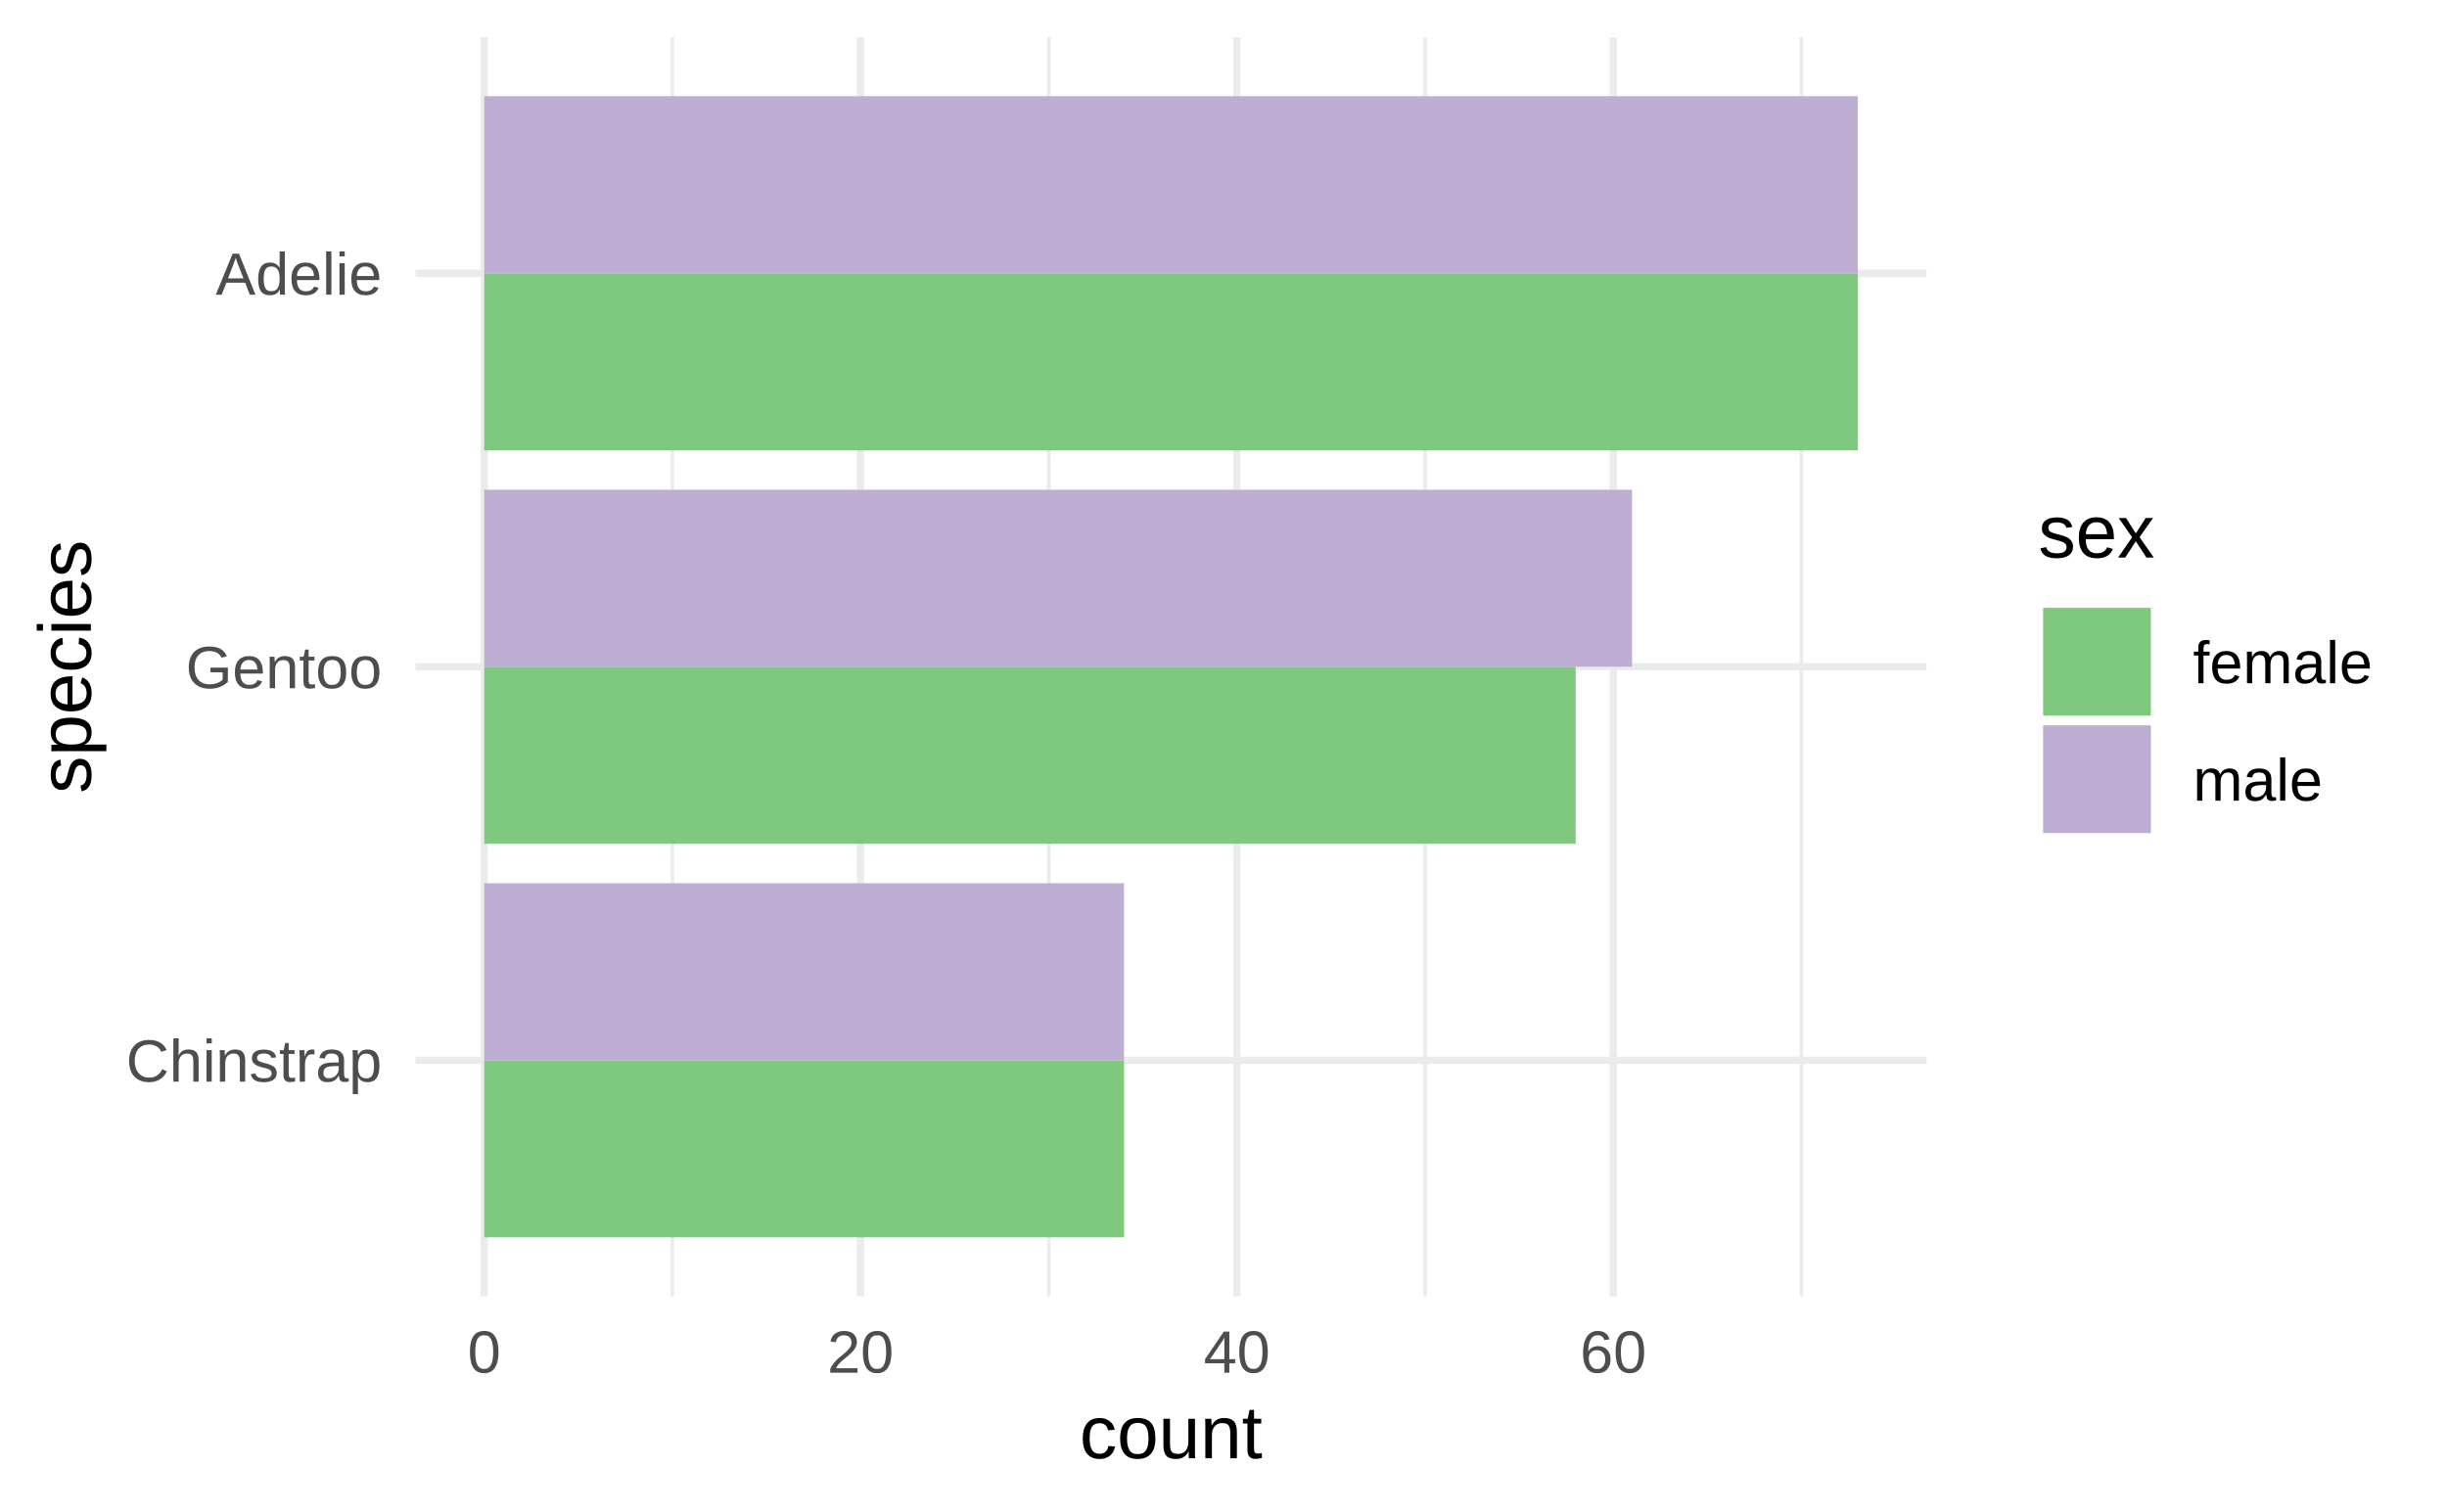
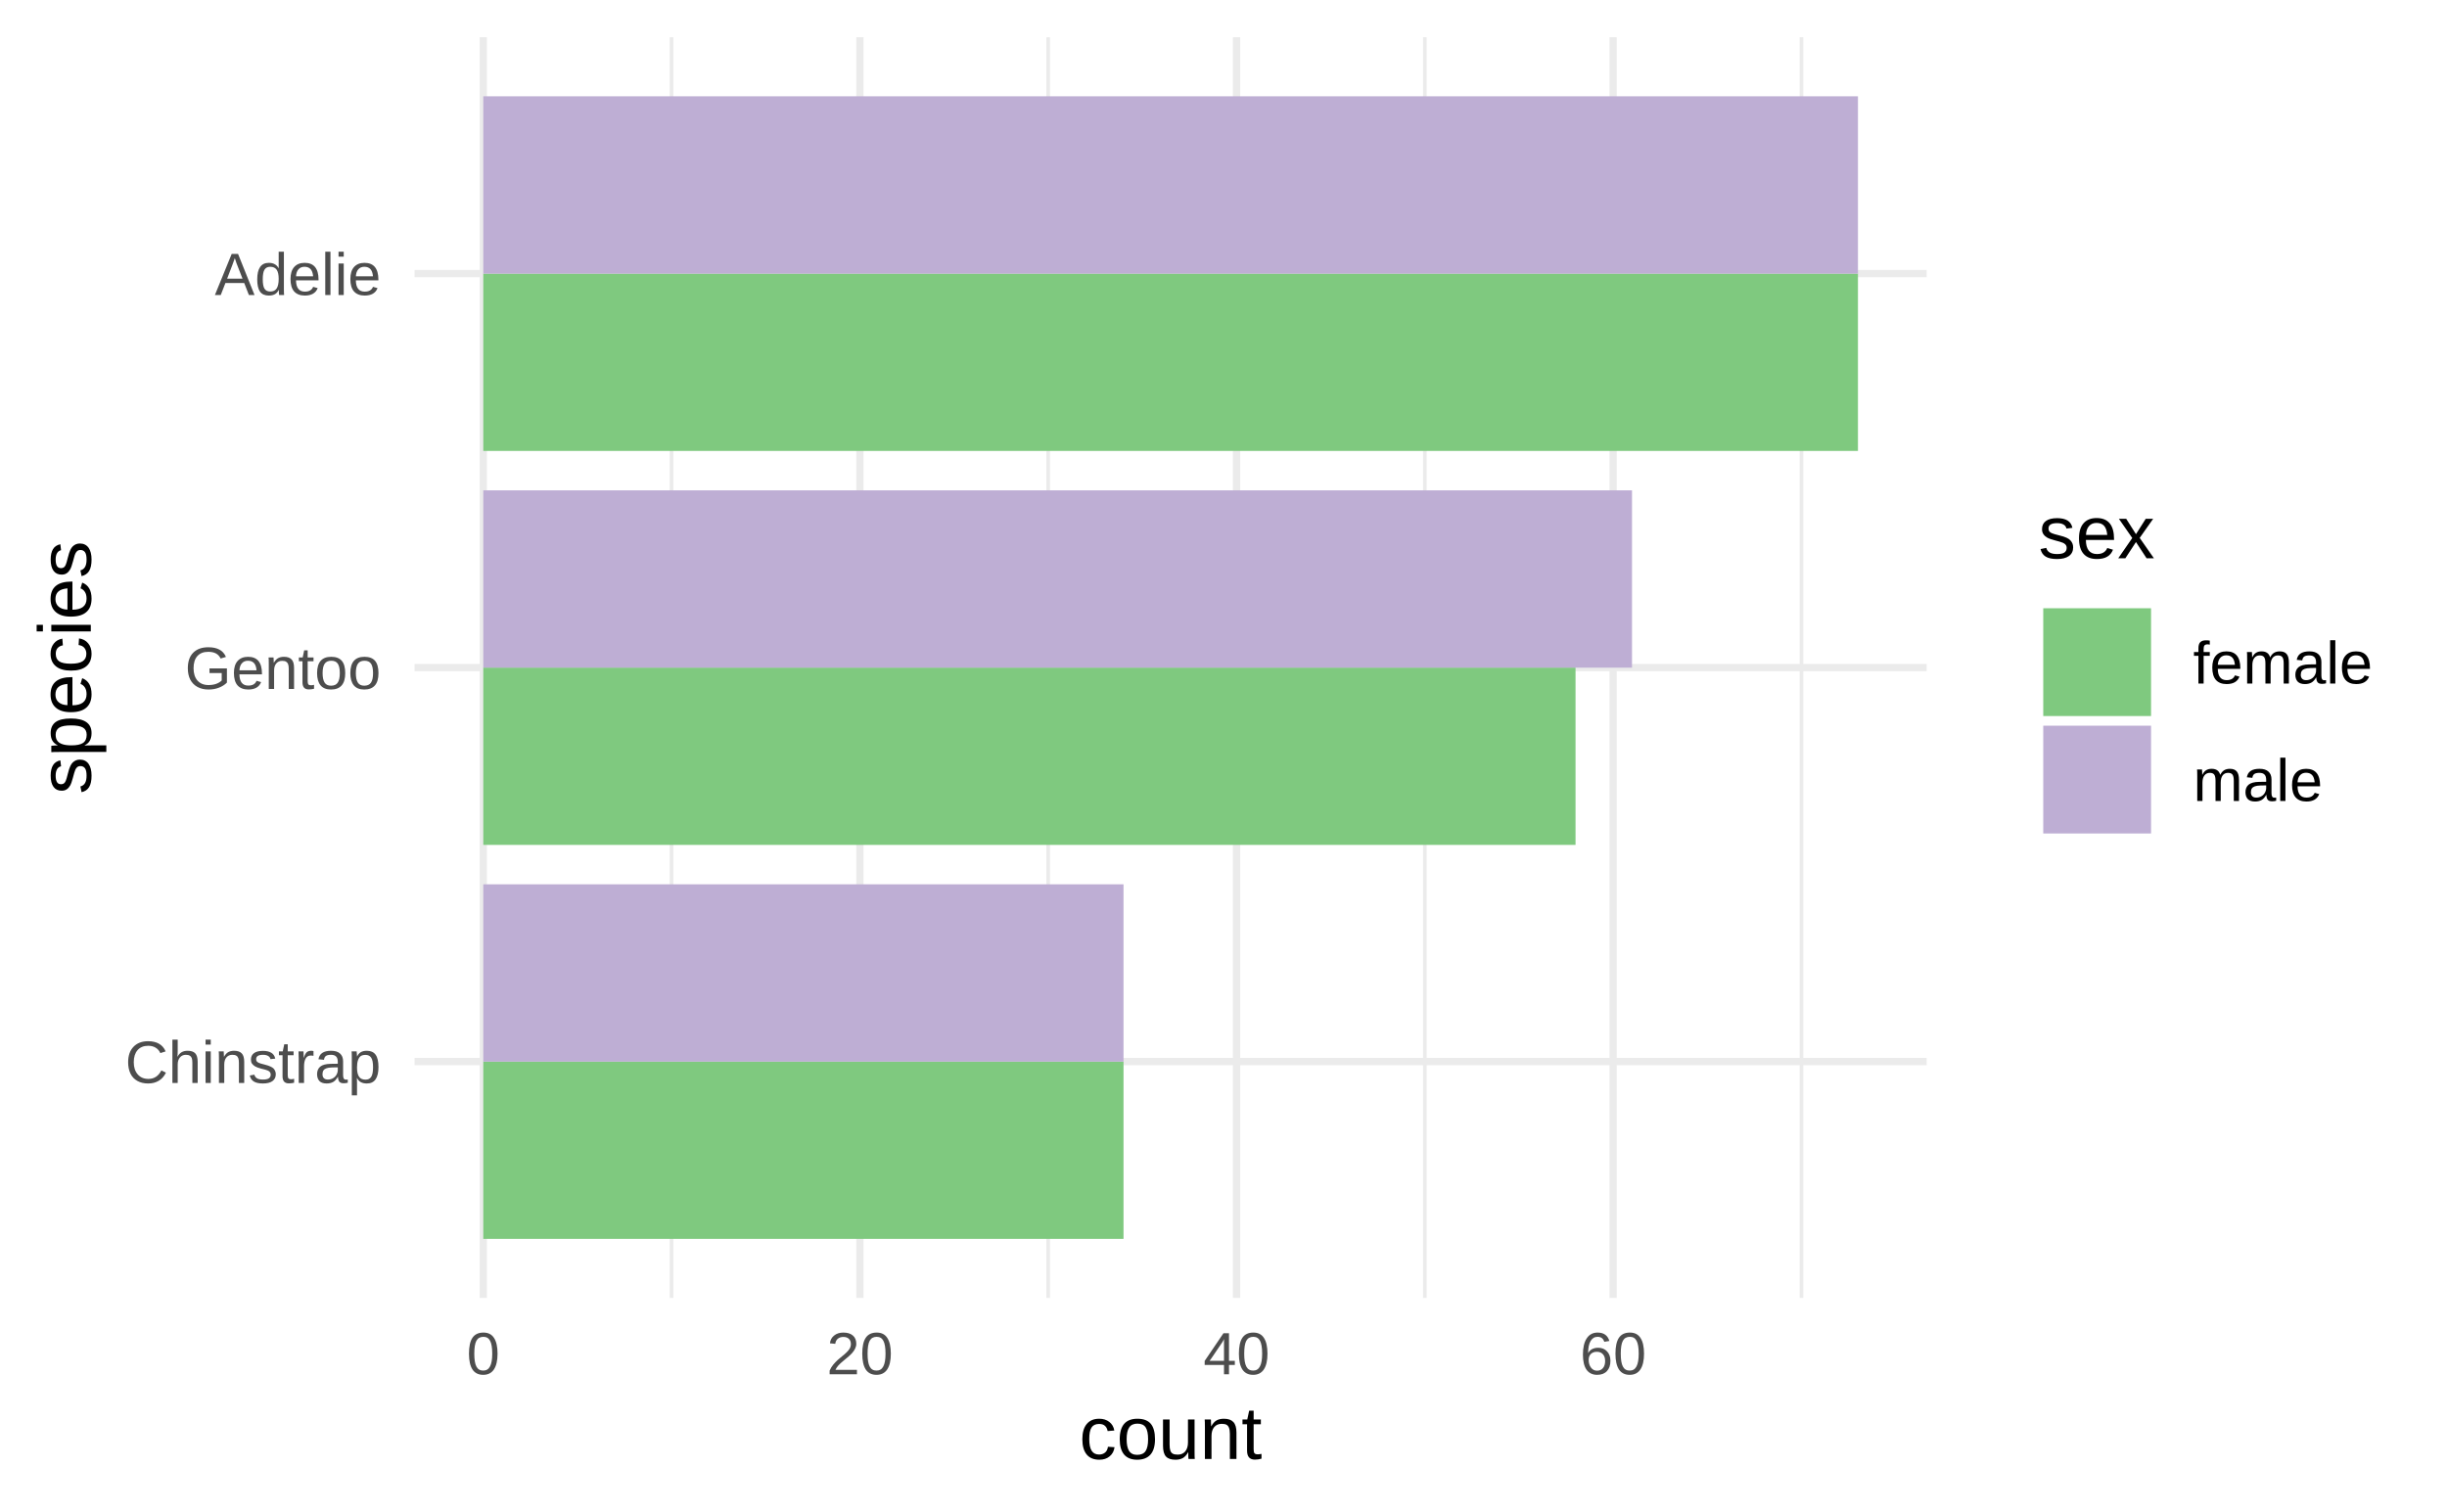
- <svg xmlns="http://www.w3.org/2000/svg" class="svglite" width="360.00pt" height="222.48pt" viewBox="0 0 360.00 222.48">
-   <defs>
-     <style type="text/css">
+ <svg xmlns="http://www.w3.org/2000/svg" width="360.00pt" height="222.48pt" viewBox="0 0 360.00 222.48">
+   <g class="svglite">
+     <defs>
+       <style type="text/css">
    .svglite line, .svglite polyline, .svglite polygon, .svglite path, .svglite rect, .svglite circle {
      fill: none;
      stroke: #000000;
      stroke-linecap: round;
      stroke-linejoin: round;
      stroke-miterlimit: 10.00;
    }
    .svglite text {
      white-space: pre;
    }
+     .svglite g.glyphgroup path {
+       fill: inherit;
+       stroke: none;
+     }
  </style>
-   </defs>
-   <rect width="100%" height="100%" style="stroke: none; fill: #FFFFFF;" />
-   <defs>
-     <clipPath id="cpMC4wMHwzNjAuMDB8MC4wMHwyMjIuNDg=">
-       <rect x="0.00" y="0.00" width="360.00" height="222.48" />
-     </clipPath>
-   </defs>
-   <g clip-path="url(#cpMC4wMHwzNjAuMDB8MC4wMHwyMjIuNDg=)">
+     </defs>
+     <rect width="100%" height="100%" style="stroke: none; fill: #FFFFFF;" />
+     <defs>
+       <clipPath id="cpMC4wMHwzNjAuMDB8MC4wMHwyMjIuNDg=">
+         <rect x="0.00" y="0.00" width="360.00" height="222.48" />
+       </clipPath>
+     </defs>
+     <g clip-path="url(#cpMC4wMHwzNjAuMDB8MC4wMHwyMjIuNDg=)">
</g>
-   <defs>
-     <clipPath id="cpNjEuMTN8MjgzLjQzfDUuNDh8MTkwLjc1">
-       <rect x="61.13" y="5.48" width="222.30" height="185.27" />
-     </clipPath>
-   </defs>
-   <g clip-path="url(#cpNjEuMTN8MjgzLjQzfDUuNDh8MTkwLjc1)">
-     <polyline points="98.92,190.75 98.92,5.48 " style="stroke-width: 0.53; stroke: #EBEBEB; stroke-linecap: butt;" />
-     <polyline points="154.29,190.75 154.29,5.48 " style="stroke-width: 0.53; stroke: #EBEBEB; stroke-linecap: butt;" />
-     <polyline points="209.66,190.75 209.66,5.48 " style="stroke-width: 0.53; stroke: #EBEBEB; stroke-linecap: butt;" />
-     <polyline points="265.02,190.75 265.02,5.48 " style="stroke-width: 0.53; stroke: #EBEBEB; stroke-linecap: butt;" />
-     <polyline points="61.13,156.01 283.43,156.01 " style="stroke-width: 1.07; stroke: #EBEBEB; stroke-linecap: butt;" />
-     <polyline points="61.13,98.11 283.43,98.11 " style="stroke-width: 1.07; stroke: #EBEBEB; stroke-linecap: butt;" />
-     <polyline points="61.13,40.22 283.43,40.22 " style="stroke-width: 1.07; stroke: #EBEBEB; stroke-linecap: butt;" />
-     <polyline points="71.24,190.75 71.24,5.48 " style="stroke-width: 1.07; stroke: #EBEBEB; stroke-linecap: butt;" />
-     <polyline points="126.60,190.75 126.60,5.48 " style="stroke-width: 1.07; stroke: #EBEBEB; stroke-linecap: butt;" />
-     <polyline points="181.97,190.75 181.97,5.48 " style="stroke-width: 1.07; stroke: #EBEBEB; stroke-linecap: butt;" />
-     <polyline points="237.34,190.75 237.34,5.48 " style="stroke-width: 1.07; stroke: #EBEBEB; stroke-linecap: butt;" />
-     <rect x="71.24" y="40.22" width="202.09" height="26.05" style="stroke-width: 1.07; stroke: none; stroke-linecap: butt; stroke-linejoin: miter; fill: #7FC97F;" />
-     <rect x="71.24" y="14.16" width="202.09" height="26.05" style="stroke-width: 1.07; stroke: none; stroke-linecap: butt; stroke-linejoin: miter; fill: #BEAED4;" />
-     <rect x="71.24" y="156.01" width="94.13" height="26.05" style="stroke-width: 1.07; stroke: none; stroke-linecap: butt; stroke-linejoin: miter; fill: #7FC97F;" />
-     <rect x="71.24" y="129.96" width="94.13" height="26.05" style="stroke-width: 1.07; stroke: none; stroke-linecap: butt; stroke-linejoin: miter; fill: #BEAED4;" />
-     <rect x="71.24" y="98.11" width="160.57" height="26.05" style="stroke-width: 1.07; stroke: none; stroke-linecap: butt; stroke-linejoin: miter; fill: #7FC97F;" />
-     <rect x="71.24" y="72.06" width="168.87" height="26.05" style="stroke-width: 1.07; stroke: none; stroke-linecap: butt; stroke-linejoin: miter; fill: #BEAED4;" />
-   </g>
-   <g clip-path="url(#cpMC4wMHwzNjAuMDB8MC4wMHwyMjIuNDg=)">
-     <text x="56.20" y="159.16" text-anchor="end" style="font-size: 8.80px;fill: #4D4D4D; font-family: &quot;Arial&quot;;" textLength="37.66px" lengthAdjust="spacingAndGlyphs">Chinstrap</text>
-     <text x="56.20" y="101.27" text-anchor="end" style="font-size: 8.80px;fill: #4D4D4D; font-family: &quot;Arial&quot;;" textLength="28.86px" lengthAdjust="spacingAndGlyphs">Gentoo</text>
-     <text x="56.20" y="43.37" text-anchor="end" style="font-size: 8.80px;fill: #4D4D4D; font-family: &quot;Arial&quot;;" textLength="24.46px" lengthAdjust="spacingAndGlyphs">Adelie</text>
-     <text x="71.24" y="201.98" text-anchor="middle" style="font-size: 8.80px;fill: #4D4D4D; font-family: &quot;Arial&quot;;" textLength="4.90px" lengthAdjust="spacingAndGlyphs">0</text>
-     <text x="126.60" y="201.98" text-anchor="middle" style="font-size: 8.80px;fill: #4D4D4D; font-family: &quot;Arial&quot;;" textLength="9.79px" lengthAdjust="spacingAndGlyphs">20</text>
-     <text x="181.97" y="201.98" text-anchor="middle" style="font-size: 8.80px;fill: #4D4D4D; font-family: &quot;Arial&quot;;" textLength="9.79px" lengthAdjust="spacingAndGlyphs">40</text>
-     <text x="237.34" y="201.98" text-anchor="middle" style="font-size: 8.80px;fill: #4D4D4D; font-family: &quot;Arial&quot;;" textLength="9.79px" lengthAdjust="spacingAndGlyphs">60</text>
-     <text x="172.28" y="214.57" text-anchor="middle" style="font-size: 11.00px; font-family: &quot;Arial&quot;;" textLength="26.91px" lengthAdjust="spacingAndGlyphs">count</text>
-     <text transform="translate(13.37,98.11) rotate(-90)" text-anchor="middle" style="font-size: 11.00px; font-family: &quot;Arial&quot;;" textLength="37.30px" lengthAdjust="spacingAndGlyphs">species</text>
-     <text x="299.87" y="82.04" style="font-size: 11.00px; font-family: &quot;Arial&quot;;" textLength="17.12px" lengthAdjust="spacingAndGlyphs">sex</text>
-     <rect x="300.58" y="89.44" width="15.86" height="15.86" style="stroke-width: 1.07; stroke: none; stroke-linecap: butt; stroke-linejoin: miter; fill: #7FC97F;" />
-     <rect x="300.58" y="106.72" width="15.86" height="15.86" style="stroke-width: 1.07; stroke: none; stroke-linecap: butt; stroke-linejoin: miter; fill: #BEAED4;" />
-     <text x="322.63" y="100.53" style="font-size: 8.80px; font-family: &quot;Arial&quot;;" textLength="26.41px" lengthAdjust="spacingAndGlyphs">female</text>
-     <text x="322.63" y="117.81" style="font-size: 8.80px; font-family: &quot;Arial&quot;;" textLength="19.07px" lengthAdjust="spacingAndGlyphs">male</text>
+     <defs>
+       <clipPath id="cpNjAuOTl8MjgzLjQ1fDUuNDh8MTkwLjk4">
+         <rect x="60.99" y="5.48" width="222.47" height="185.50" />
+       </clipPath>
+     </defs>
+     <g clip-path="url(#cpNjAuOTl8MjgzLjQ1fDUuNDh8MTkwLjk4)">
+       <polyline points="98.80,190.98 98.80,5.48 " style="stroke-width: 0.53; stroke: #EBEBEB; stroke-linecap: butt;" />
+       <polyline points="154.21,190.98 154.21,5.48 " style="stroke-width: 0.53; stroke: #EBEBEB; stroke-linecap: butt;" />
+       <polyline points="209.62,190.98 209.62,5.48 " style="stroke-width: 0.53; stroke: #EBEBEB; stroke-linecap: butt;" />
+       <polyline points="265.03,190.98 265.03,5.48 " style="stroke-width: 0.53; stroke: #EBEBEB; stroke-linecap: butt;" />
+       <polyline points="60.99,156.20 283.45,156.20 " style="stroke-width: 1.07; stroke: #EBEBEB; stroke-linecap: butt;" />
+       <polyline points="60.99,98.23 283.45,98.23 " style="stroke-width: 1.07; stroke: #EBEBEB; stroke-linecap: butt;" />
+       <polyline points="60.99,40.26 283.45,40.26 " style="stroke-width: 1.07; stroke: #EBEBEB; stroke-linecap: butt;" />
+       <polyline points="71.10,190.98 71.10,5.48 " style="stroke-width: 1.07; stroke: #EBEBEB; stroke-linecap: butt;" />
+       <polyline points="126.51,190.98 126.51,5.48 " style="stroke-width: 1.07; stroke: #EBEBEB; stroke-linecap: butt;" />
+       <polyline points="181.92,190.98 181.92,5.48 " style="stroke-width: 1.07; stroke: #EBEBEB; stroke-linecap: butt;" />
+       <polyline points="237.32,190.98 237.32,5.48 " style="stroke-width: 1.07; stroke: #EBEBEB; stroke-linecap: butt;" />
+       <rect x="71.10" y="40.26" width="202.24" height="26.09" style="stroke-width: 1.07; stroke: none; stroke-linecap: butt; stroke-linejoin: miter; fill: #7FC97F;" />
+       <rect x="71.10" y="14.17" width="202.24" height="26.09" style="stroke-width: 1.07; stroke: none; stroke-linecap: butt; stroke-linejoin: miter; fill: #BEAED4;" />
+       <rect x="71.10" y="156.20" width="94.19" height="26.09" style="stroke-width: 1.07; stroke: none; stroke-linecap: butt; stroke-linejoin: miter; fill: #7FC97F;" />
+       <rect x="71.10" y="130.12" width="94.19" height="26.09" style="stroke-width: 1.07; stroke: none; stroke-linecap: butt; stroke-linejoin: miter; fill: #BEAED4;" />
+       <rect x="71.10" y="98.23" width="160.69" height="26.09" style="stroke-width: 1.07; stroke: none; stroke-linecap: butt; stroke-linejoin: miter; fill: #7FC97F;" />
+       <rect x="71.10" y="72.15" width="169.00" height="26.09" style="stroke-width: 1.07; stroke: none; stroke-linecap: butt; stroke-linejoin: miter; fill: #BEAED4;" />
+     </g>
+     <g clip-path="url(#cpMC4wMHwzNjAuMDB8MC4wMHwyMjIuNDg=)">
+       <text x="56.06" y="159.35" text-anchor="end" style="font-size: 8.80px;fill: #4D4D4D; font-family: &quot;Arial&quot;;" textLength="37.64px" lengthAdjust="spacingAndGlyphs">Chinstrap</text>
+       <text x="56.06" y="101.38" text-anchor="end" style="font-size: 8.80px;fill: #4D4D4D; font-family: &quot;Arial&quot;;" textLength="28.84px" lengthAdjust="spacingAndGlyphs">Gentoo</text>
+       <text x="56.06" y="43.41" text-anchor="end" style="font-size: 8.80px;fill: #4D4D4D; font-family: &quot;Arial&quot;;" textLength="24.45px" lengthAdjust="spacingAndGlyphs">Adelie</text>
+       <text x="71.10" y="202.22" text-anchor="middle" style="font-size: 8.80px;fill: #4D4D4D; font-family: &quot;Arial&quot;;" textLength="4.89px" lengthAdjust="spacingAndGlyphs">0</text>
+       <text x="126.51" y="202.22" text-anchor="middle" style="font-size: 8.80px;fill: #4D4D4D; font-family: &quot;Arial&quot;;" textLength="9.78px" lengthAdjust="spacingAndGlyphs">20</text>
+       <text x="181.92" y="202.22" text-anchor="middle" style="font-size: 8.80px;fill: #4D4D4D; font-family: &quot;Arial&quot;;" textLength="9.78px" lengthAdjust="spacingAndGlyphs">40</text>
+       <text x="237.32" y="202.22" text-anchor="middle" style="font-size: 8.80px;fill: #4D4D4D; font-family: &quot;Arial&quot;;" textLength="9.78px" lengthAdjust="spacingAndGlyphs">60</text>
+       <text x="172.22" y="214.68" text-anchor="middle" style="font-size: 11.00px; font-family: &quot;Arial&quot;;" textLength="26.94px" lengthAdjust="spacingAndGlyphs">count</text>
+       <text transform="translate(13.36,98.23) rotate(-90)" text-anchor="middle" style="font-size: 11.00px; font-family: &quot;Arial&quot;;" textLength="37.31px" lengthAdjust="spacingAndGlyphs">species</text>
+       <text x="299.89" y="82.15" style="font-size: 11.00px; font-family: &quot;Arial&quot;;" textLength="17.12px" lengthAdjust="spacingAndGlyphs">sex</text>
+       <rect x="300.60" y="89.50" width="15.86" height="15.86" style="stroke-width: 1.07; stroke: none; stroke-linecap: butt; stroke-linejoin: miter; fill: #7FC97F;" />
+       <rect x="300.60" y="106.78" width="15.86" height="15.86" style="stroke-width: 1.07; stroke: none; stroke-linecap: butt; stroke-linejoin: miter; fill: #BEAED4;" />
+       <text x="322.65" y="100.58" style="font-size: 8.80px; font-family: &quot;Arial&quot;;" textLength="26.39px" lengthAdjust="spacingAndGlyphs">female</text>
+       <text x="322.65" y="117.86" style="font-size: 8.80px; font-family: &quot;Arial&quot;;" textLength="19.06px" lengthAdjust="spacingAndGlyphs">male</text>
+     </g>
  </g>
</svg>
